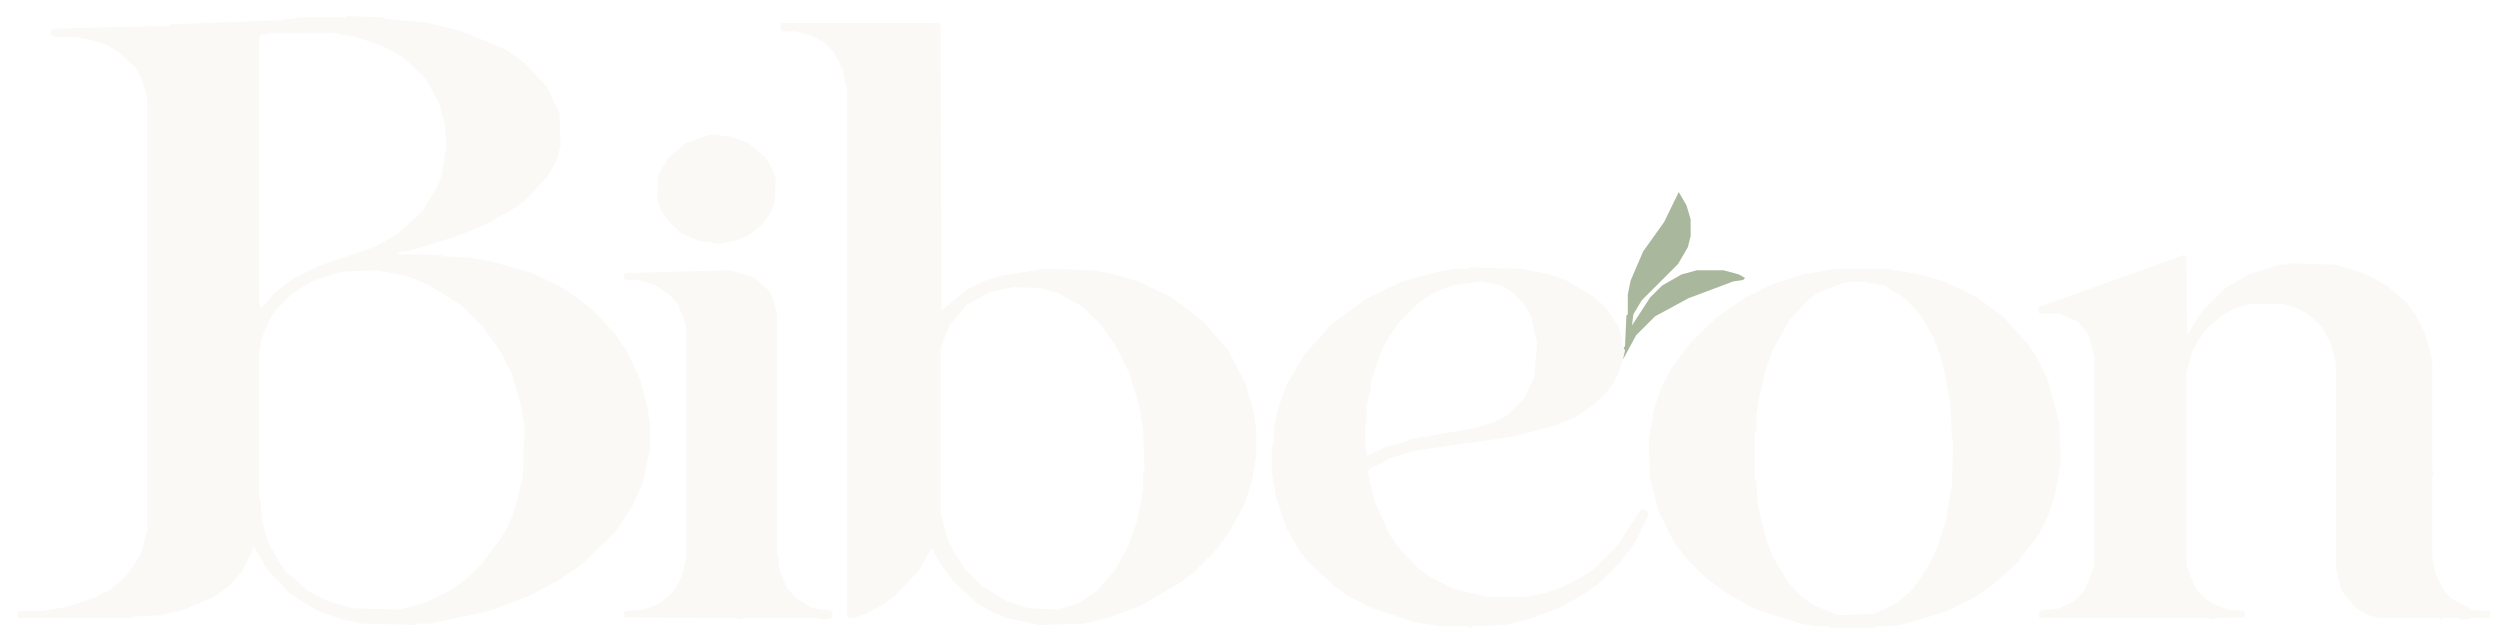
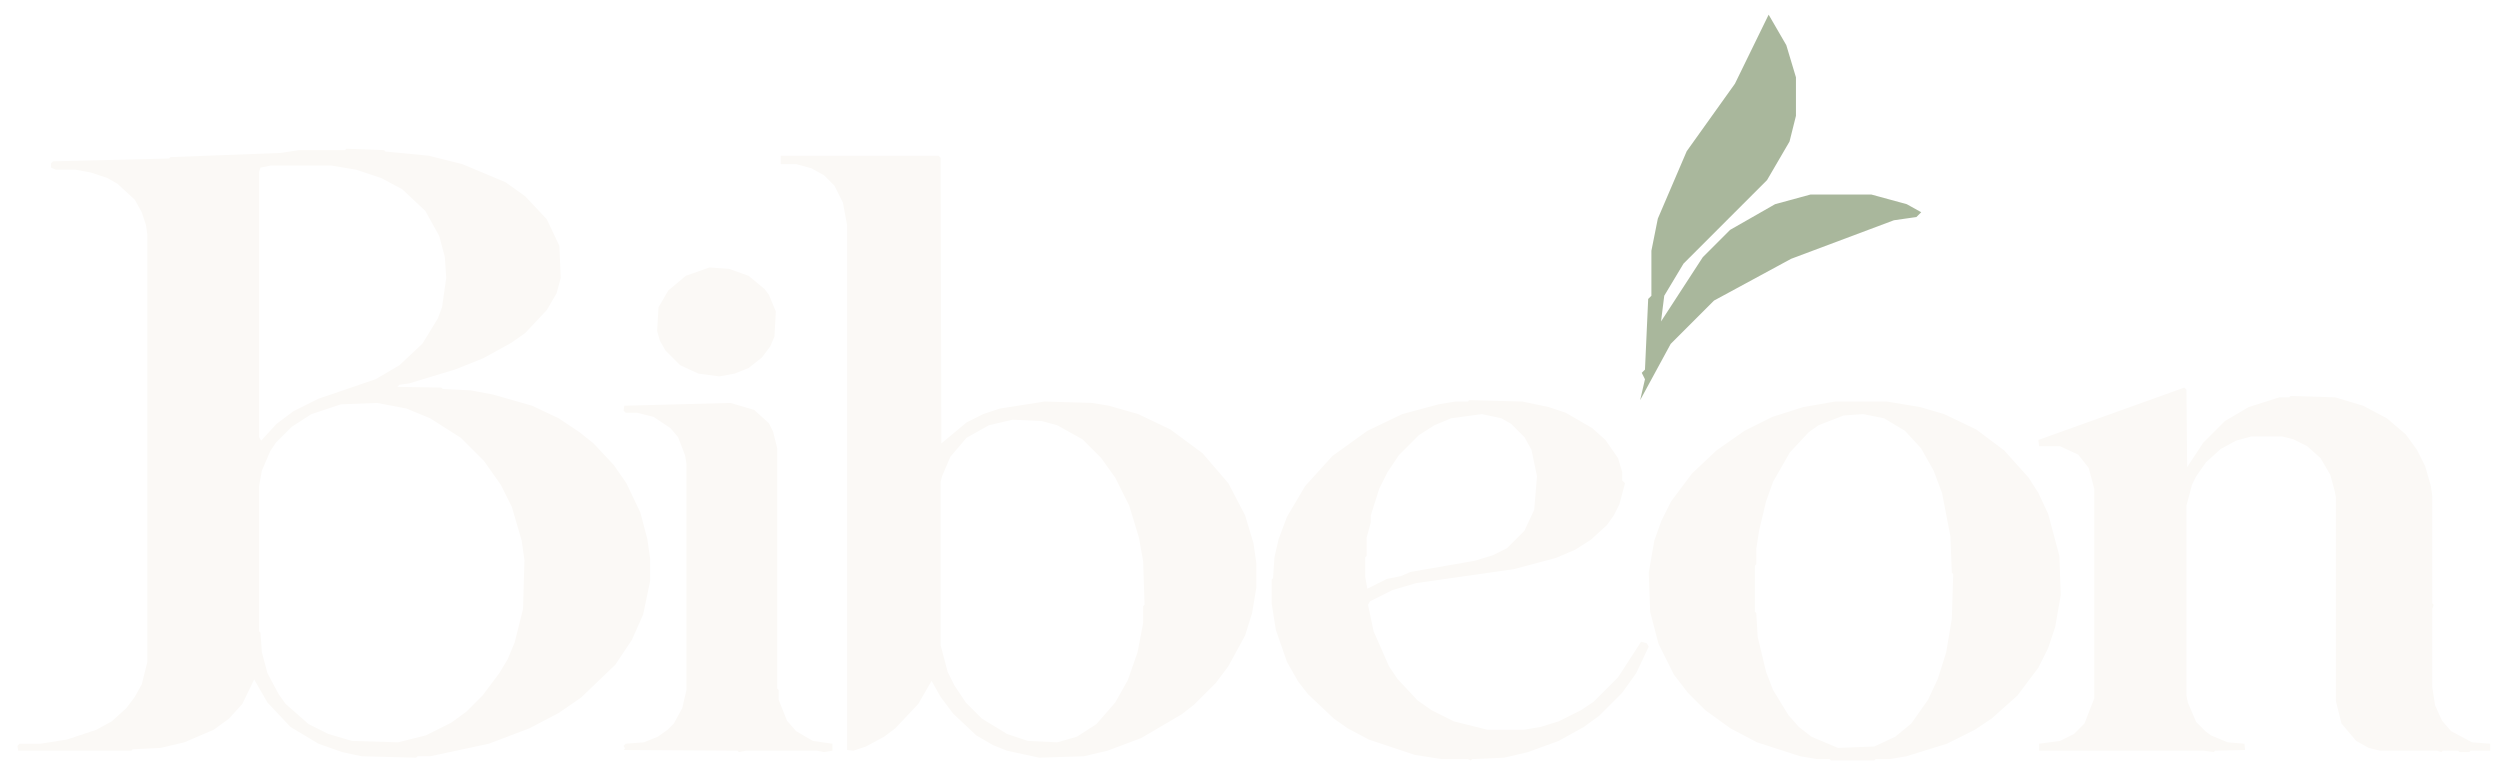
- <svg xmlns="http://www.w3.org/2000/svg" viewBox="115 105 1790 455" role="img" aria-labelledby="title desc">
+ <svg xmlns="http://www.w3.org/2000/svg" viewBox="115.0 10.0 1790.0 550.0" role="img" aria-labelledby="title desc">
  <path fill="#FBF9F6" fill-rule="evenodd" d="M128.0,547.5 L127.5,544.0 L129.0,542.5 L144.0,542.5 L163.0,539.5 L184.0,532.5 L195.0,526.5 L205.5,517.0 L211.5,509.0 L216.5,500.0 L220.5,484.0 L220.5,178.0 L219.5,171.0 L216.5,162.0 L211.5,153.0 L199.0,141.5 L192.0,137.5 L180.0,133.5 L169.0,131.5 L155.0,131.5 L151.5,130.0 L151.5,127.0 L153.0,125.5 L236.0,123.5 L237.0,122.5 L316.0,119.5 L329.0,117.5 L362.0,117.5 L363.0,116.5 L390.0,117.5 L391.0,118.5 L422.0,121.5 L446.0,127.5 L477.0,140.5 L491.0,150.5 L506.5,167.0 L515.5,186.0 L516.5,209.0 L513.5,220.0 L506.5,232.0 L491.0,248.5 L481.0,255.5 L461.0,266.5 L441.0,274.5 L408.0,284.5 L401.0,285.5 L399.5,287.0 L431.0,287.5 L432.0,288.5 L452.0,289.5 L468.0,292.5 L496.0,300.5 L515.0,309.5 L530.0,319.5 L540.0,327.5 L554.5,343.0 L563.5,356.0 L573.5,377.0 L578.5,396.0 L580.5,410.0 L580.5,426.0 L575.5,450.0 L567.5,468.0 L555.5,486.0 L531.0,509.5 L515.0,520.5 L494.0,531.5 L465.0,542.5 L423.0,551.5 L414.0,551.5 L413.0,552.5 L374.0,551.5 L360.0,548.5 L343.0,542.5 L323.0,530.5 L306.5,513.0 L297.0,496.5 L288.5,514.0 L279.0,524.5 L268.0,532.5 L247.0,541.5 L230.0,545.5 L210.0,546.5 L209.0,547.5 L128.0,547.5 Z M961.0,521.5 L932.0,538.5 L908.0,547.5 L891.0,551.5 L859.0,552.5 L836.0,547.5 L826.0,543.5 L814.0,536.5 L797.5,521.0 L788.5,509.0 L782.0,497.5 L772.5,514.0 L756.0,531.5 L748.0,537.5 L735.0,544.5 L726.0,547.5 L721.5,547.0 L721.5,171.0 L718.5,155.0 L712.5,143.0 L705.0,135.5 L696.0,130.5 L685.0,127.5 L674.0,127.5 L674.0,121.5 L787.0,121.5 L788.5,123.0 L789.0,327.5 L807.0,312.5 L819.0,306.5 L831.0,302.5 L863.0,297.5 L897.0,298.5 L909.0,300.5 L930.0,306.5 L953.0,317.5 L976.0,334.5 L994.5,356.0 L1006.5,379.0 L1012.5,399.0 L1014.5,413.0 L1014.5,431.0 L1011.5,449.0 L1006.5,465.0 L994.5,487.0 L985.5,499.0 L970.0,514.5 L961.0,521.5 Z M302.0,325.5 L313.0,313.5 L325.0,304.5 L343.0,295.5 L384.0,281.5 L401.0,271.5 L417.5,256.0 L428.5,238.0 L431.5,230.0 L434.5,209.0 L433.5,194.0 L429.5,179.0 L419.5,161.0 L403.0,145.5 L388.0,137.5 L370.0,131.5 L352.0,128.5 L309.0,128.5 L301.5,130.0 L300.5,133.0 L300.5,323.0 L302.0,325.5 Z M630.0,279.5 L615.0,277.5 L602.0,271.5 L591.5,261.0 L587.5,254.0 L585.5,247.0 L586.5,230.0 L593.5,218.0 L606.0,207.5 L623.0,201.5 L637.0,202.5 L651.0,207.5 L662.5,217.0 L665.5,221.0 L670.5,233.0 L669.5,251.0 L666.5,258.0 L660.5,266.0 L651.0,273.5 L641.0,277.5 L630.0,279.5 Z M1898.0,547.5 L1884.0,547.5 L1883.0,548.5 L1876.0,548.5 L1875.0,547.5 L1864.0,547.5 L1863.0,548.5 L1860.0,547.5 L1819.0,547.5 L1811.0,545.5 L1802.0,540.5 L1791.5,528.0 L1787.5,512.0 L1787.5,366.0 L1786.5,361.0 L1783.5,350.0 L1776.5,338.0 L1767.0,329.5 L1757.0,324.5 L1749.0,322.5 L1727.0,322.5 L1716.0,325.5 L1705.0,331.5 L1694.5,341.0 L1687.5,351.0 L1684.5,357.0 L1680.5,372.0 L1680.5,508.0 L1681.5,513.0 L1687.5,527.0 L1694.0,533.5 L1698.0,536.5 L1710.0,541.5 L1722.0,542.5 L1722.5,547.0 L1701.0,547.5 L1700.0,548.5 L1693.0,547.5 L1575.0,547.5 L1575.0,542.5 L1590.0,540.5 L1600.0,535.5 L1607.5,528.0 L1614.5,510.0 L1614.5,360.0 L1610.5,345.0 L1603.0,335.5 L1590.0,329.5 L1575.0,329.5 L1574.5,325.0 L1679.0,287.5 L1680.5,289.0 L1681.0,344.5 L1692.5,327.0 L1708.0,311.5 L1725.0,301.5 L1747.0,294.5 L1754.0,294.5 L1755.0,293.5 L1787.0,294.5 L1807.0,300.5 L1824.0,309.5 L1837.5,321.0 L1845.5,332.0 L1851.5,344.0 L1855.5,358.0 L1856.5,365.0 L1856.5,442.0 L1857.5,443.0 L1856.5,446.0 L1856.5,502.0 L1858.5,515.0 L1863.5,526.0 L1870.0,533.5 L1885.0,541.5 L1898.0,542.5 L1898.0,547.5 Z M1168.0,554.5 L1166.0,553.5 L1147.0,553.5 L1128.0,550.5 L1095.0,539.5 L1080.0,531.5 L1070.0,524.5 L1051.5,507.0 L1044.5,498.0 L1036.5,484.0 L1028.5,461.0 L1025.5,442.0 L1025.5,425.0 L1026.5,424.0 L1027.5,409.0 L1030.5,396.0 L1036.5,380.0 L1049.5,358.0 L1069.0,336.5 L1094.0,318.5 L1119.0,306.5 L1145.0,299.5 L1157.0,297.5 L1166.0,297.5 L1167.0,296.5 L1205.0,297.5 L1224.0,301.5 L1236.0,305.5 L1255.0,316.5 L1264.5,325.0 L1273.5,338.0 L1276.5,348.0 L1276.5,354.0 L1278.5,356.0 L1274.5,371.0 L1270.5,379.0 L1265.5,386.0 L1254.0,396.5 L1243.0,403.5 L1229.0,409.5 L1199.0,417.5 L1129.0,427.5 L1112.0,432.5 L1096.0,440.5 L1094.5,443.0 L1098.5,462.0 L1109.5,487.0 L1115.5,496.0 L1130.0,511.5 L1140.0,518.5 L1156.0,526.5 L1180.0,532.5 L1206.0,532.5 L1218.0,530.5 L1231.0,526.5 L1247.0,518.5 L1256.0,512.5 L1273.5,495.0 L1290.0,469.5 L1294.0,470.5 L1295.5,473.0 L1286.5,492.0 L1276.5,506.0 L1260.0,522.5 L1249.0,530.5 L1231.0,540.5 L1209.0,548.5 L1192.0,552.5 L1169.0,553.5 L1168.0,554.5 Z M1480.0,551.5 L1468.0,553.5 L1458.0,553.5 L1457.0,554.5 L1426.0,554.5 L1425.0,553.5 L1416.0,553.5 L1404.0,551.5 L1373.0,541.5 L1354.0,531.5 L1336.0,518.5 L1323.5,506.0 L1313.5,493.0 L1302.5,471.0 L1296.5,448.0 L1295.5,420.0 L1299.5,397.0 L1304.5,383.0 L1311.5,369.0 L1326.5,349.0 L1344.0,332.5 L1364.0,318.5 L1384.0,308.5 L1406.0,301.5 L1429.0,297.5 L1466.0,297.5 L1490.0,301.5 L1507.0,306.5 L1530.0,317.5 L1550.0,332.5 L1567.5,352.0 L1574.5,363.0 L1581.5,378.0 L1589.5,408.0 L1590.5,436.0 L1586.5,459.0 L1581.5,474.0 L1574.5,488.0 L1559.5,508.0 L1541.0,524.5 L1529.0,532.5 L1509.0,542.5 L1480.0,551.5 Z M400.0,541.5 L420.0,536.5 L438.0,527.5 L449.0,519.5 L460.5,508.0 L472.5,492.0 L478.5,482.0 L483.5,470.0 L489.5,446.0 L490.5,411.0 L488.5,397.0 L481.5,373.0 L473.5,357.0 L461.5,340.0 L445.0,323.5 L423.0,309.5 L406.0,302.5 L385.0,298.5 L359.0,299.5 L338.0,306.5 L324.0,315.5 L312.5,327.0 L308.5,333.0 L302.5,347.0 L300.5,358.0 L300.5,462.0 L301.5,463.0 L302.5,477.0 L306.5,492.0 L314.5,507.0 L319.5,514.0 L336.0,528.5 L350.0,535.5 L367.0,540.5 L400.0,541.5 Z M711.0,547.5 L705.0,548.5 L700.0,547.5 L649.0,547.5 L644.0,548.5 L643.0,547.5 L561.5,547.0 L562.5,546.0 L561.5,544.0 L563.0,542.5 L576.0,541.5 L586.0,537.5 L593.0,532.5 L597.5,528.0 L603.5,517.0 L606.5,504.0 L606.5,342.0 L605.5,336.0 L600.5,323.0 L595.0,316.5 L583.0,308.5 L571.0,305.5 L563.0,305.5 L561.5,304.0 L562.0,300.5 L638.0,298.5 L655.0,303.5 L665.5,313.0 L668.5,319.0 L671.5,331.0 L671.5,503.0 L672.5,504.0 L672.5,511.0 L678.5,526.0 L685.0,533.5 L697.0,540.5 L711.0,542.5 L711.0,547.5 Z M1094.0,431.5 L1108.0,424.5 L1118.0,422.5 L1125.0,419.5 L1171.0,411.5 L1184.0,407.5 L1194.0,402.5 L1206.5,390.0 L1213.5,375.0 L1215.5,351.0 L1211.5,332.0 L1206.5,323.0 L1197.0,313.5 L1190.0,309.5 L1176.0,306.5 L1154.0,309.5 L1142.0,314.5 L1131.0,321.5 L1116.5,336.0 L1108.5,348.0 L1102.5,360.0 L1096.5,379.0 L1096.5,384.0 L1093.5,395.0 L1093.5,408.0 L1092.5,409.0 L1092.5,423.0 L1094.0,431.5 Z M1431.0,545.5 L1457.0,544.5 L1472.0,537.5 L1483.5,528.0 L1495.5,511.0 L1502.5,496.0 L1508.5,477.0 L1512.5,453.0 L1513.5,421.0 L1512.5,420.0 L1511.5,394.0 L1505.5,363.0 L1499.5,347.0 L1490.5,331.0 L1479.0,318.5 L1464.0,309.5 L1449.0,306.5 L1435.0,307.5 L1417.0,314.5 L1410.0,319.5 L1396.5,334.0 L1384.5,355.0 L1379.5,369.0 L1374.5,390.0 L1372.5,403.0 L1372.5,414.0 L1371.5,415.0 L1371.5,448.0 L1372.5,449.0 L1373.5,466.0 L1379.5,491.0 L1384.5,504.0 L1395.5,522.0 L1403.0,530.5 L1412.0,537.5 L1431.0,545.5 Z M872.0,541.5 L886.0,537.5 L900.0,528.5 L913.5,513.0 L922.5,497.0 L929.5,477.0 L933.5,456.0 L933.5,444.0 L934.5,443.0 L933.5,412.0 L930.5,395.0 L923.5,372.0 L913.5,352.0 L903.5,338.0 L890.0,324.5 L872.0,314.5 L861.0,311.5 L840.0,310.5 L823.0,314.5 L807.0,323.5 L795.5,337.0 L789.5,351.0 L788.5,355.0 L788.5,472.0 L793.5,491.0 L798.5,501.0 L806.5,513.0 L818.0,524.5 L836.0,535.5 L851.0,540.5 L872.0,541.5 Z M1282.0,348.5 L1282.0,346.5 L1282.0,348.5 Z" />
-   <path fill="#A9B79C" fill-rule="evenodd" d="M1277.0,362.5 L1278.5,356.0 L1277.5,354.0 L1278.5,353.0 L1279.5,331.0 L1280.5,330.0 L1280.5,316.0 L1282.5,306.0 L1291.5,285.0 L1306.5,264.0 L1317.0,242.5 L1322.5,252.0 L1325.5,262.0 L1325.5,274.0 L1323.5,282.0 L1316.5,294.0 L1290.5,320.0 L1284.5,330.0 L1283.5,338.0 L1296.5,318.0 L1305.0,309.5 L1319.0,301.5 L1330.0,298.5 L1349.0,298.5 L1360.0,301.5 L1364.5,304.0 L1363.0,305.5 L1356.0,306.5 L1324.0,318.5 L1300.0,331.5 L1286.5,345.0 L1277.0,362.5 Z M1282.0,348.5 L1282.0,346.5 L1282.0,348.5 Z" />
+   <g transform="translate(26 -66)">
+     <g transform="translate(1287.50 362.50) scale(2.300) translate(-1287.50 -362.50)">
+       <path fill="#A9B79C" fill-rule="evenodd" d="M1277.0,362.5 L1278.5,356.0 L1277.5,354.0 L1278.5,353.0 L1279.5,331.0 L1280.5,330.0 L1280.5,316.0 L1282.5,306.0 L1291.5,285.0 L1306.5,264.0 L1317.0,242.5 L1322.5,252.0 L1325.5,262.0 L1325.5,274.0 L1323.5,282.0 L1316.5,294.0 L1290.5,320.0 L1284.5,330.0 L1283.5,338.0 L1296.5,318.0 L1305.0,309.5 L1319.0,301.5 L1330.0,298.5 L1349.0,298.5 L1360.0,301.5 L1364.5,304.0 L1363.0,305.5 L1356.0,306.5 L1324.0,318.5 L1300.0,331.5 L1286.5,345.0 L1277.0,362.5 Z M1282.0,348.5 L1282.0,346.5 L1282.0,348.5 Z" />
+     </g>
+   </g>
</svg>
